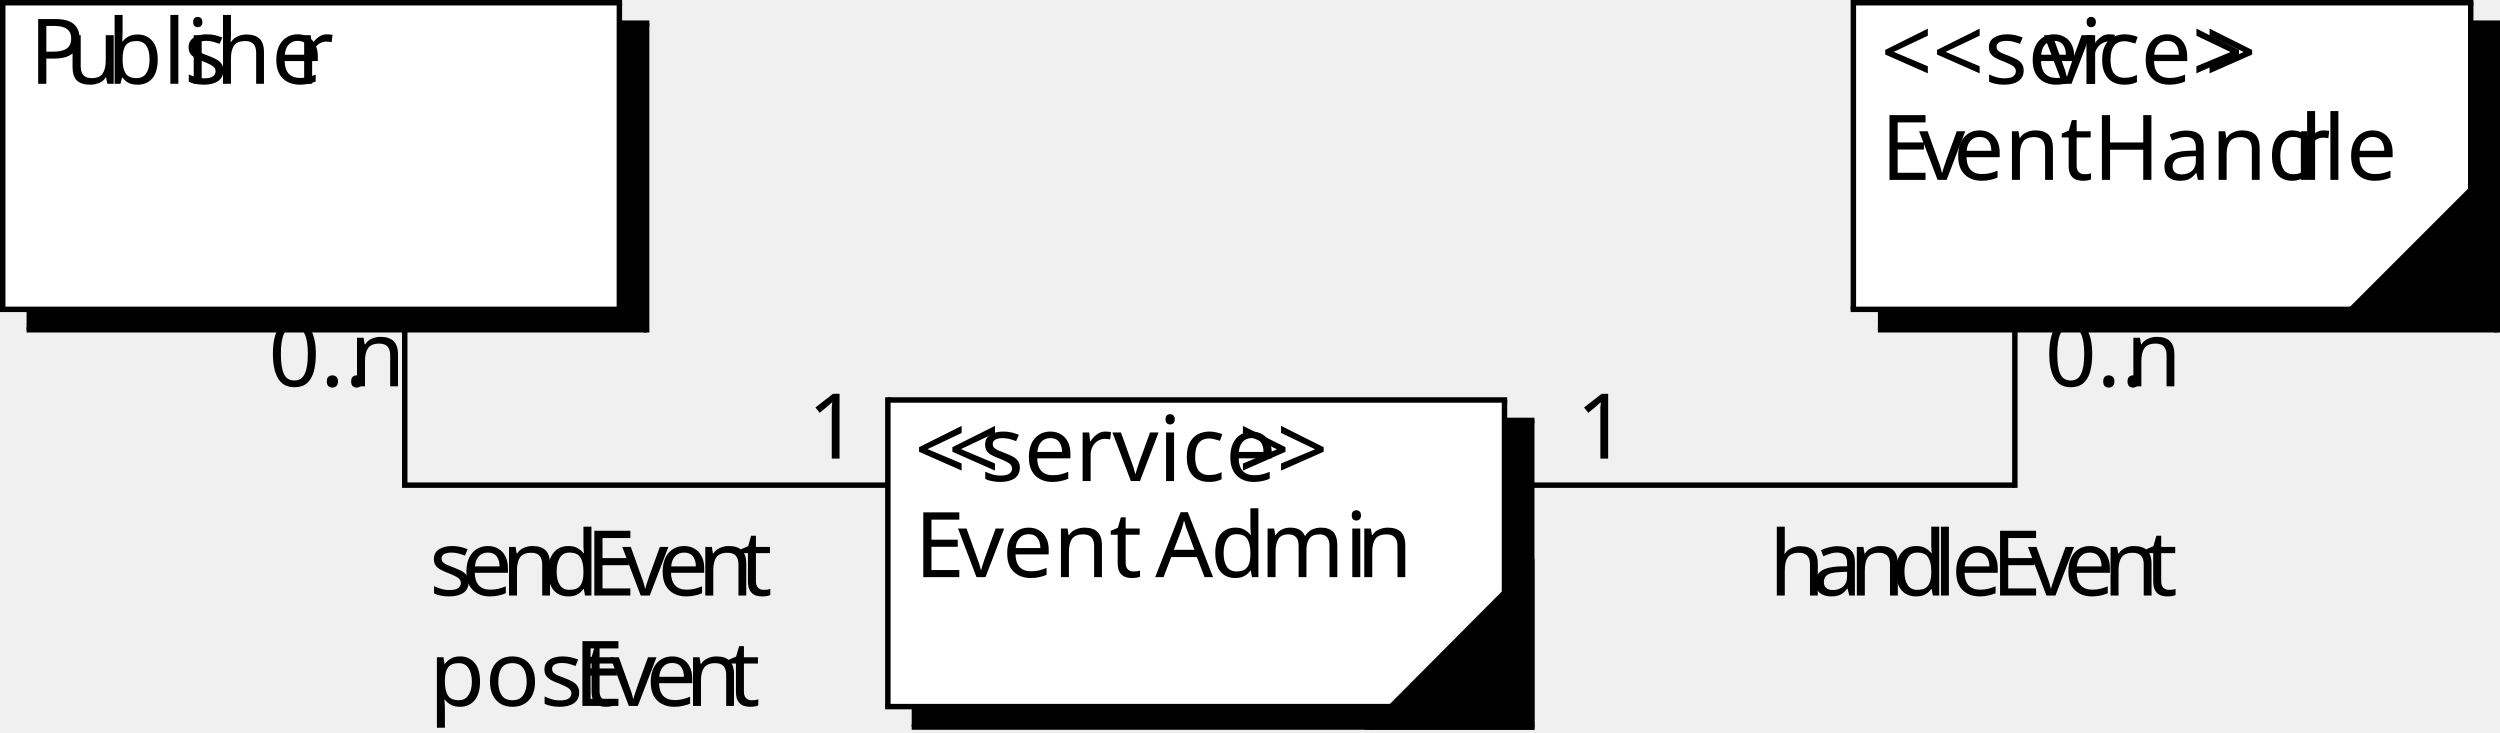
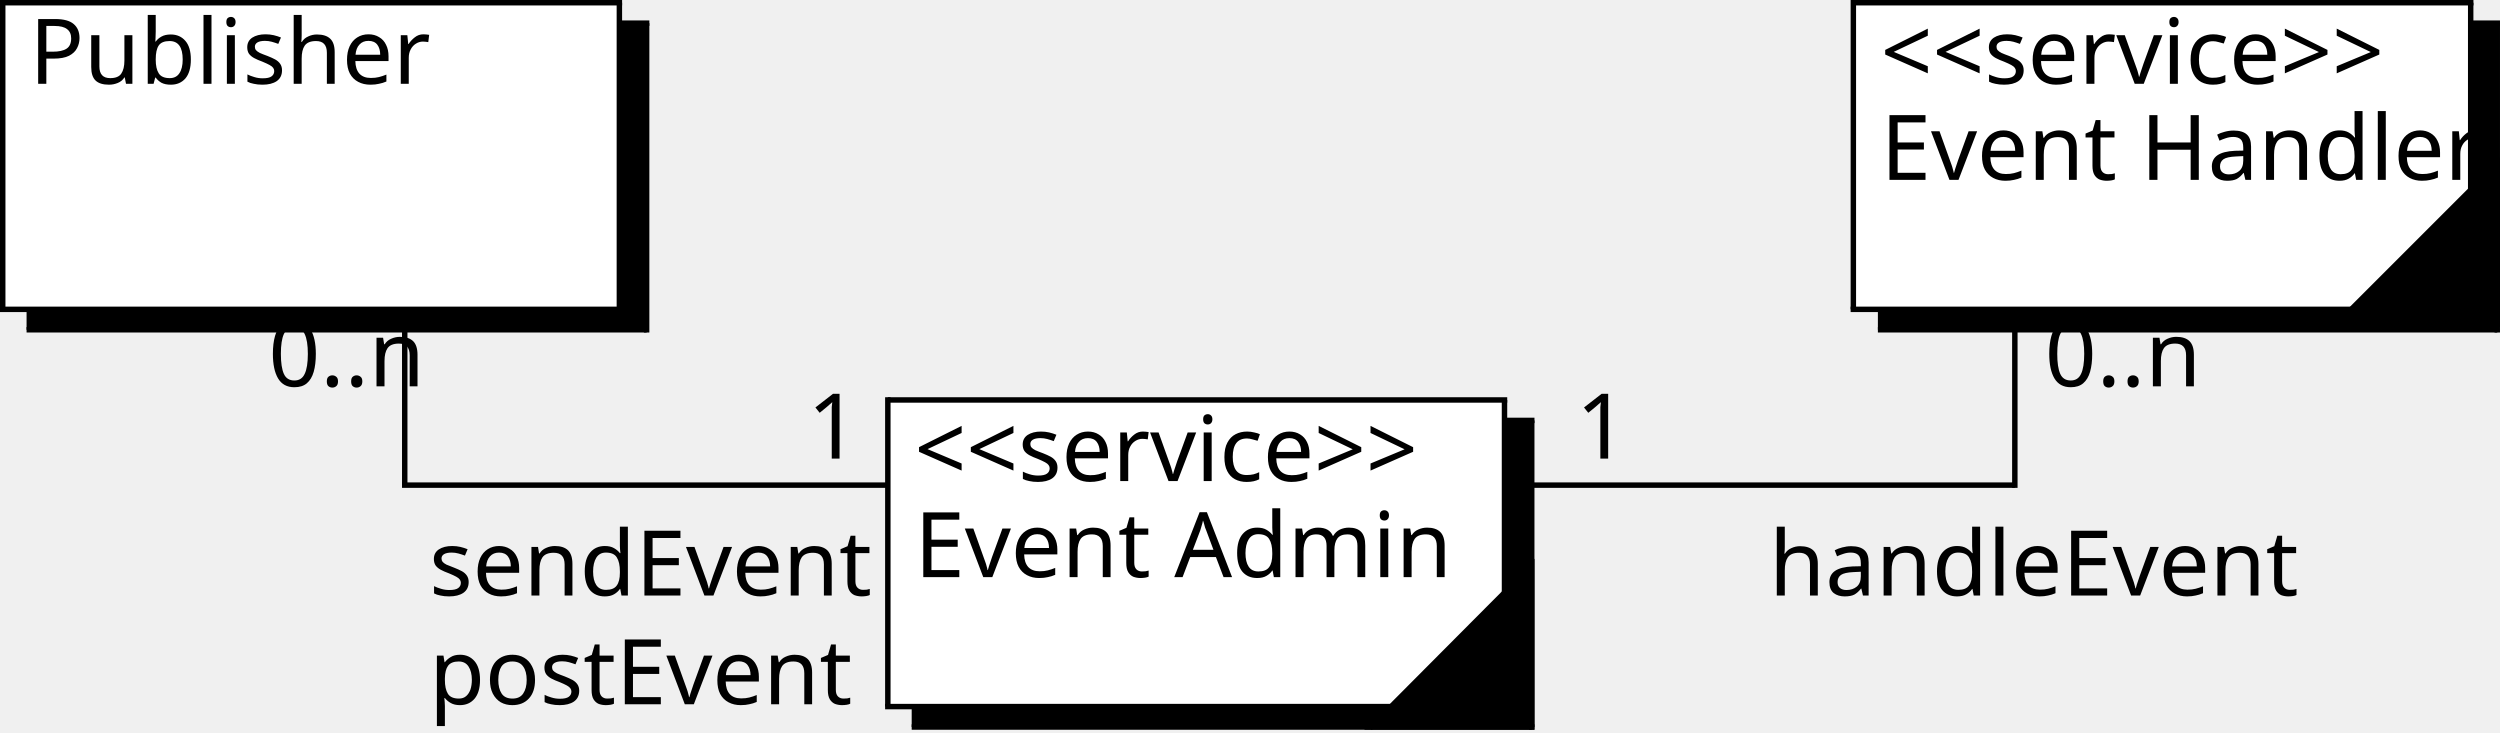
- <svg xmlns="http://www.w3.org/2000/svg" version="1.1" id="Layer_1" x="0px" y="0px" width="220.14px" height="64.506px" viewBox="0 0 220.14 64.506" style="enable-background:new 0 0 220.14 64.506;" xml:space="preserve">
+ <svg xmlns="http://www.w3.org/2000/svg" version="1.1" id="Layer_1" x="0px" y="0px" width="220.141px" height="64.506px" viewBox="0 0 220.141 64.506" enable-background="new 0 0 220.141 64.506" xml:space="preserve">
  <rect x="2.58" y="2.04" width="54.36" height="27" />
-   <rect x="2.58" y="1.8" width="54.6" height="0.479" />
+   <rect x="2.58" y="1.8" width="54.601" height="0.479" />
  <rect x="56.7" y="2.04" width="0.48" height="27.24" />
-   <rect x="2.34" y="28.8" width="54.6" height="0.479" />
+   <rect x="2.34" y="28.8" width="54.601" height="0.479" />
  <rect x="2.34" y="1.8" width="0.48" height="27.24" />
-   <rect x="0.24" y="0.24" style="fill:#FFFFFF;" width="54.3" height="27" />
+   <rect x="0.24" y="0.24" fill="#FFFFFF" width="54.3" height="27" />
  <rect x="0.24" width="54.54" height="0.48" />
  <rect x="54.3" y="0.24" width="0.48" height="27.24" />
-   <rect y="27" width="54.54" height="0.48" />
-   <rect width="0.48" height="27.24" />
-   <text transform="matrix(1 0 0 1 2.5801 7.3799)">
-     <tspan x="0" y="0" style="font-family:'ProductusOSGiBookc'; font-size:7.98;">P</tspan>
-     <tspan x="3.184" y="0" style="font-family:'ProductusOSGiBookc'; font-size:7.98;">u</tspan>
-     <tspan x="6.839" y="0" style="font-family:'ProductusOSGiBookc'; font-size:7.98;">bli</tspan>
-     <tspan x="13.621" y="0" style="font-family:'ProductusOSGiBookc'; font-size:7.98;">s</tspan>
-     <tspan x="16.382" y="0" style="font-family:'ProductusOSGiBookc'; font-size:7.98;">he</tspan>
-     <tspan x="23.532" y="0" style="font-family:'ProductusOSGiBookc'; font-size:7.98;">r</tspan>
-   </text>
+   <rect x="0" y="27" width="54.54" height="0.48" />
+   <rect x="0" width="0.48" height="27.24" />
+   <text transform="matrix(1 0 0 1 2.5798 7.3799)" font-family="'ProductusOSGiBookc'" font-size="7.98">Publisher</text>
  <rect x="165.6" y="2.04" width="54.3" height="27" />
  <rect x="165.6" y="1.8" width="54.54" height="0.479" />
  <rect x="219.66" y="2.04" width="0.48" height="27.24" />
  <rect x="165.36" y="28.8" width="54.54" height="0.479" />
-   <rect x="165.36" y="1.8" width="0.48" height="27.24" />
-   <rect x="163.2" y="0.24" style="fill:#FFFFFF;" width="54.36" height="27" />
+   <rect x="165.36" y="1.8" width="0.479" height="27.24" />
+   <rect x="163.2" y="0.24" fill="#FFFFFF" width="54.36" height="27" />
  <rect x="163.2" width="54.601" height="0.48" />
-   <rect x="217.32" y="0.24" width="0.48" height="27.24" />
-   <rect x="162.96" y="27" width="54.6" height="0.48" />
+   <rect x="217.32" y="0.24" width="0.479" height="27.24" />
+   <rect x="162.96" y="27" width="54.601" height="0.48" />
  <rect x="162.96" width="0.479" height="27.24" />
-   <text transform="matrix(1 0 0 1 165.6001 7.3799)">
-     <tspan x="0" y="0" style="font-family:'ProductusOSGiBookc'; font-size:7.98;">&lt;&lt;ser</tspan>
-     <tspan x="14.388" y="0" style="font-family:'ProductusOSGiBookc'; font-size:7.98;">v</tspan>
-     <tspan x="17.516" y="0" style="font-family:'ProductusOSGiBookc'; font-size:7.98;">i</tspan>
-     <tspan x="19.071" y="0" style="font-family:'ProductusOSGiBookc'; font-size:7.98;">ce&gt;</tspan>
-     <tspan x="28.56" y="0" style="font-family:'ProductusOSGiBookc'; font-size:7.98;">&gt;</tspan>
-   </text>
-   <text transform="matrix(1 0 0 1 165.6001 15.8403)">
-     <tspan x="0" y="0" style="font-family:'ProductusOSGiBookc'; font-size:7.98;">E</tspan>
-     <tspan x="3.392" y="0" style="font-family:'ProductusOSGiBookc'; font-size:7.98;">v</tspan>
-     <tspan x="6.392" y="0" style="font-family:'ProductusOSGiBookc'; font-size:7.98;">entHandle</tspan>
-     <tspan x="36.332" y="0" style="font-family:'ProductusOSGiBookc'; font-size:7.98;">r</tspan>
-   </text>
-   <text transform="matrix(1 0 0 1 71.1001 40.3804)" style="font-family:'ProductusBook'; font-size:7.98;">1</text>
-   <text transform="matrix(1 0 0 1 23.6396 34.0205)">
-     <tspan x="0" y="0" style="font-family:'ProductusBook'; font-size:7.98;">0..</tspan>
-     <tspan x="7.126" y="0" style="font-family:'ProductusBook'; font-size:7.98;">n</tspan>
-   </text>
+   <text transform="matrix(1 0 0 1 165.5994 7.3799)" font-family="'ProductusOSGiBookc'" font-size="7.98">&lt;&lt;service&gt;&gt;</text>
+   <text transform="matrix(1 0 0 1 165.5994 15.8398)" font-family="'ProductusSemibold'" font-size="7.98">Event Handler</text>
+   <text transform="matrix(1 0 0 1 71.0999 40.3809)" font-family="'ProductusBook'" font-size="7.98">1</text>
+   <text transform="matrix(1 0 0 1 23.6394 34.0205)" font-family="'ProductusBook'" font-size="7.98">0..n</text>
  <rect x="177.18" y="28.32" width="0.479" height="14.64" />
-   <rect x="35.4" y="42.48" width="142.021" height="0.48" />
-   <rect x="35.4" y="28.32" width="0.48" height="14.4" />
-   <rect x="80.52" y="37.02" width="54.36" height="27" />
-   <rect x="80.52" y="36.78" width="54.6" height="0.48" />
-   <rect x="134.64" y="37.02" width="0.479" height="27.24" />
-   <rect x="80.28" y="63.78" width="54.6" height="0.48" />
-   <rect x="80.28" y="36.78" width="0.48" height="27.24" />
-   <rect x="78.18" y="35.22" style="fill:#FFFFFF;" width="54.3" height="27" />
-   <rect x="78.18" y="34.98" width="54.54" height="0.48" />
+   <rect x="35.4" y="42.479" width="142.021" height="0.48" />
+   <rect x="35.4" y="28.32" width="0.479" height="14.4" />
+   <rect x="80.52" y="37.021" width="54.359" height="27" />
+   <rect x="80.52" y="36.78" width="54.6" height="0.479" />
+   <rect x="134.64" y="37.021" width="0.479" height="27.239" />
+   <rect x="80.28" y="63.78" width="54.6" height="0.479" />
+   <rect x="80.28" y="36.78" width="0.479" height="27.24" />
+   <rect x="78.18" y="35.22" fill="#FFFFFF" width="54.3" height="27" />
+   <rect x="78.18" y="34.979" width="54.54" height="0.48" />
  <rect x="132.24" y="35.22" width="0.48" height="27.24" />
-   <rect x="77.94" y="61.98" width="54.54" height="0.48" />
-   <rect x="77.94" y="34.98" width="0.48" height="27.24" />
-   <text transform="matrix(1 0 0 1 80.52 42.3599)">
-     <tspan x="0" y="0" style="font-family:'ProductusOSGiBookc'; font-size:7.98;">&lt;</tspan>
-     <tspan x="2.937" y="0" style="font-family:'ProductusOSGiBookc'; font-size:7.98;">&lt;</tspan>
-     <tspan x="5.817" y="0" style="font-family:'ProductusOSGiBookc'; font-size:7.98;">service&gt;</tspan>
-     <tspan x="28.52" y="0" style="font-family:'ProductusOSGiBookc'; font-size:7.98;">&gt;</tspan>
-   </text>
-   <text transform="matrix(1 0 0 1 80.52 50.8203)">
-     <tspan x="0" y="0" style="font-family:'ProductusSemibold'; font-size:7.98;">E</tspan>
-     <tspan x="3.838" y="0" style="font-family:'ProductusSemibold'; font-size:7.98;">v</tspan>
-     <tspan x="7.732" y="0" style="font-family:'ProductusSemibold'; font-size:7.98;">ent</tspan>
-     <tspan x="19.224" y="0" style="font-family:'ProductusSemibold'; font-size:7.98;"> </tspan>
-     <tspan x="21.202" y="0" style="font-family:'ProductusSemibold'; font-size:7.98;">A</tspan>
-     <tspan x="26.055" y="0" style="font-family:'ProductusSemibold'; font-size:7.98;">d</tspan>
-     <tspan x="30.427" y="0" style="font-family:'ProductusSemibold'; font-size:7.98;">mi</tspan>
-     <tspan x="38.941" y="0" style="font-family:'ProductusSemibold'; font-size:7.98;">n</tspan>
-   </text>
-   <text transform="matrix(1 0 0 1 138.7808 40.3804)" style="font-family:'ProductusBook'; font-size:7.98;">1</text>
-   <text transform="matrix(1 0 0 1 180.0601 34.02)">
-     <tspan x="0" y="0" style="font-family:'ProductusBook'; font-size:7.98;">0..</tspan>
-     <tspan x="7.126" y="0" style="font-family:'ProductusBook'; font-size:7.98;">n</tspan>
-   </text>
-   <polyline style="fill-rule:evenodd;clip-rule:evenodd;" points="219.9,14.4 205.74,28.56 219.9,28.56 " />
+   <rect x="77.94" y="61.979" width="54.54" height="0.48" />
+   <rect x="77.94" y="34.979" width="0.479" height="27.24" />
+   <text transform="matrix(1 0 0 1 80.5198 42.3604)" font-family="'ProductusOSGiBookc'" font-size="7.98">&lt;&lt;service&gt;&gt;</text>
+   <text transform="matrix(1 0 0 1 80.5198 50.8203)" font-family="'ProductusSemibold'" font-size="7.98">Event Admin</text>
+   <text transform="matrix(1 0 0 1 138.781 40.3809)" font-family="'ProductusBook'" font-size="7.98">1</text>
+   <text transform="matrix(1 0 0 1 180.0603 34.0195)" font-family="'ProductusBook'" font-size="7.98">0..n</text>
+   <polyline points="219.9,14.4 205.74,28.56 219.9,28.56 " />
  <polyline points="220.081,14.58 205.92,28.74 205.74,28.8 205.14,28.8 219.72,14.22 " />
  <rect x="205.74" y="28.32" width="14.4" height="0.48" />
  <polyline points="219.66,28.56 219.66,14.4 219.72,14.22 220.14,13.8 220.14,28.56 " />
-   <polyline style="fill-rule:evenodd;clip-rule:evenodd;" points="134.88,49.8 120.72,64.02 134.88,64.02 " />
-   <polyline points="135.06,49.98 120.9,64.2 120.72,64.26 120.12,64.26 120.541,63.84 134.7,49.62 " />
-   <rect x="120.72" y="63.78" width="14.399" height="0.48" />
-   <polyline points="134.64,64.02 134.64,49.8 134.7,49.62 135.12,49.2 135.12,64.02 " />
-   <g>
-     <text transform="matrix(1 0 0 1 188.8687 52.4399)" style="font-family:'ProductusBook'; font-size:7.98;">t</text>
-     <text transform="matrix(1 0 0 1 185.1753 52.4399)" style="font-family:'ProductusBook'; font-size:7.98;">n</text>
-     <text transform="matrix(1 0 0 1 181.6948 52.4399)" style="font-family:'ProductusBook'; font-size:7.98;">e</text>
-     <text transform="matrix(1 0 0 1 178.5747 52.4399)" style="font-family:'ProductusBook'; font-size:7.98;">v</text>
-     <text transform="matrix(1 0 0 1 175.3354 52.4399)" style="font-family:'ProductusBook'; font-size:7.98;">E</text>
-     <text transform="matrix(1 0 0 1 171.8169 52.4399)" style="font-family:'ProductusBook'; font-size:7.98;">e</text>
-     <text transform="matrix(1 0 0 1 170.2378 52.4399)" style="font-family:'ProductusBook'; font-size:7.98;">l</text>
-     <text transform="matrix(1 0 0 1 166.5278 52.4399)" style="font-family:'ProductusBook'; font-size:7.98;">d</text>
-     <text transform="matrix(1 0 0 1 162.8335 52.4399)" style="font-family:'ProductusBook'; font-size:7.98;">n</text>
-     <text transform="matrix(1 0 0 1 159.5073 52.4399)" style="font-family:'ProductusBook'; font-size:7.98;">a</text>
-     <text transform="matrix(1 0 0 1 155.7866 52.4399)" style="font-family:'ProductusBook'; font-size:7.98;">h</text>
-     <text transform="matrix(1 0 0 1 65.1265 52.4399)" style="font-family:'ProductusBook'; font-size:7.98;">t</text>
-     <text transform="matrix(1 0 0 1 61.4326 52.4399)" style="font-family:'ProductusBook'; font-size:7.98;">n</text>
-     <text transform="matrix(1 0 0 1 57.9146 52.4399)" style="font-family:'ProductusBook'; font-size:7.98;">e</text>
-     <text transform="matrix(1 0 0 1 54.7939 52.4399)" style="font-family:'ProductusBook'; font-size:7.98;">v</text>
-     <text transform="matrix(1 0 0 1 51.5542 52.4399)" style="font-family:'ProductusBook'; font-size:7.98;">E</text>
-     <text transform="matrix(1 0 0 1 47.8442 52.4399)" style="font-family:'ProductusBook'; font-size:7.98;">d</text>
-     <text transform="matrix(1 0 0 1 44.1504 52.4399)" style="font-family:'ProductusBook'; font-size:7.98;">n</text>
-     <text transform="matrix(1 0 0 1 40.6323 52.4399)" style="font-family:'ProductusBook'; font-size:7.98;">e</text>
-     <text transform="matrix(1 0 0 1 37.8003 52.4399)" style="font-family:'ProductusBook'; font-size:7.98;">s</text>
-   </g>
-   <text transform="matrix(1 0 0 1 37.8003 62.1597)">
-     <tspan x="0" y="0" style="font-family:'ProductusBook'; font-size:7.98;">post</tspan>
-     <tspan x="12.704" y="0" style="font-family:'ProductusBook'; font-size:7.98;">E</tspan>
-     <tspan x="15.944" y="0" style="font-family:'ProductusBook'; font-size:7.98;">v</tspan>
-     <tspan x="19.064" y="0" style="font-family:'ProductusBook'; font-size:7.98;">e</tspan>
-     <tspan x="22.551" y="0" style="font-family:'ProductusBook'; font-size:7.98;">n</tspan>
-     <tspan x="26.27" y="0" style="font-family:'ProductusBook'; font-size:7.98;">t</tspan>
+   <polyline points="134.88,49.8 120.72,64.021 134.88,64.021 " />
+   <polyline points="135.06,49.979 120.9,64.2 120.72,64.26 120.12,64.26 120.541,63.84 134.7,49.62 " />
+   <rect x="120.72" y="63.78" width="14.398" height="0.479" />
+   <polyline points="134.64,64.021 134.64,49.8 134.7,49.62 135.12,49.2 135.12,64.021 " />
+   <text transform="matrix(1 0 0 1 155.7869 52.4395)" font-family="'ProductusBook'" font-size="7.98">handleEvent</text>
+   <text transform="matrix(1 0 0 1 37.8 52.4395)" enable-background="new    ">
+     <tspan x="0" y="0" font-family="'ProductusBook'" font-size="7.98">sendEvent</tspan>
+     <tspan x="0" y="9.576" font-family="'ProductusBook'" font-size="7.98">postEvent</tspan>
  </text>
</svg>
